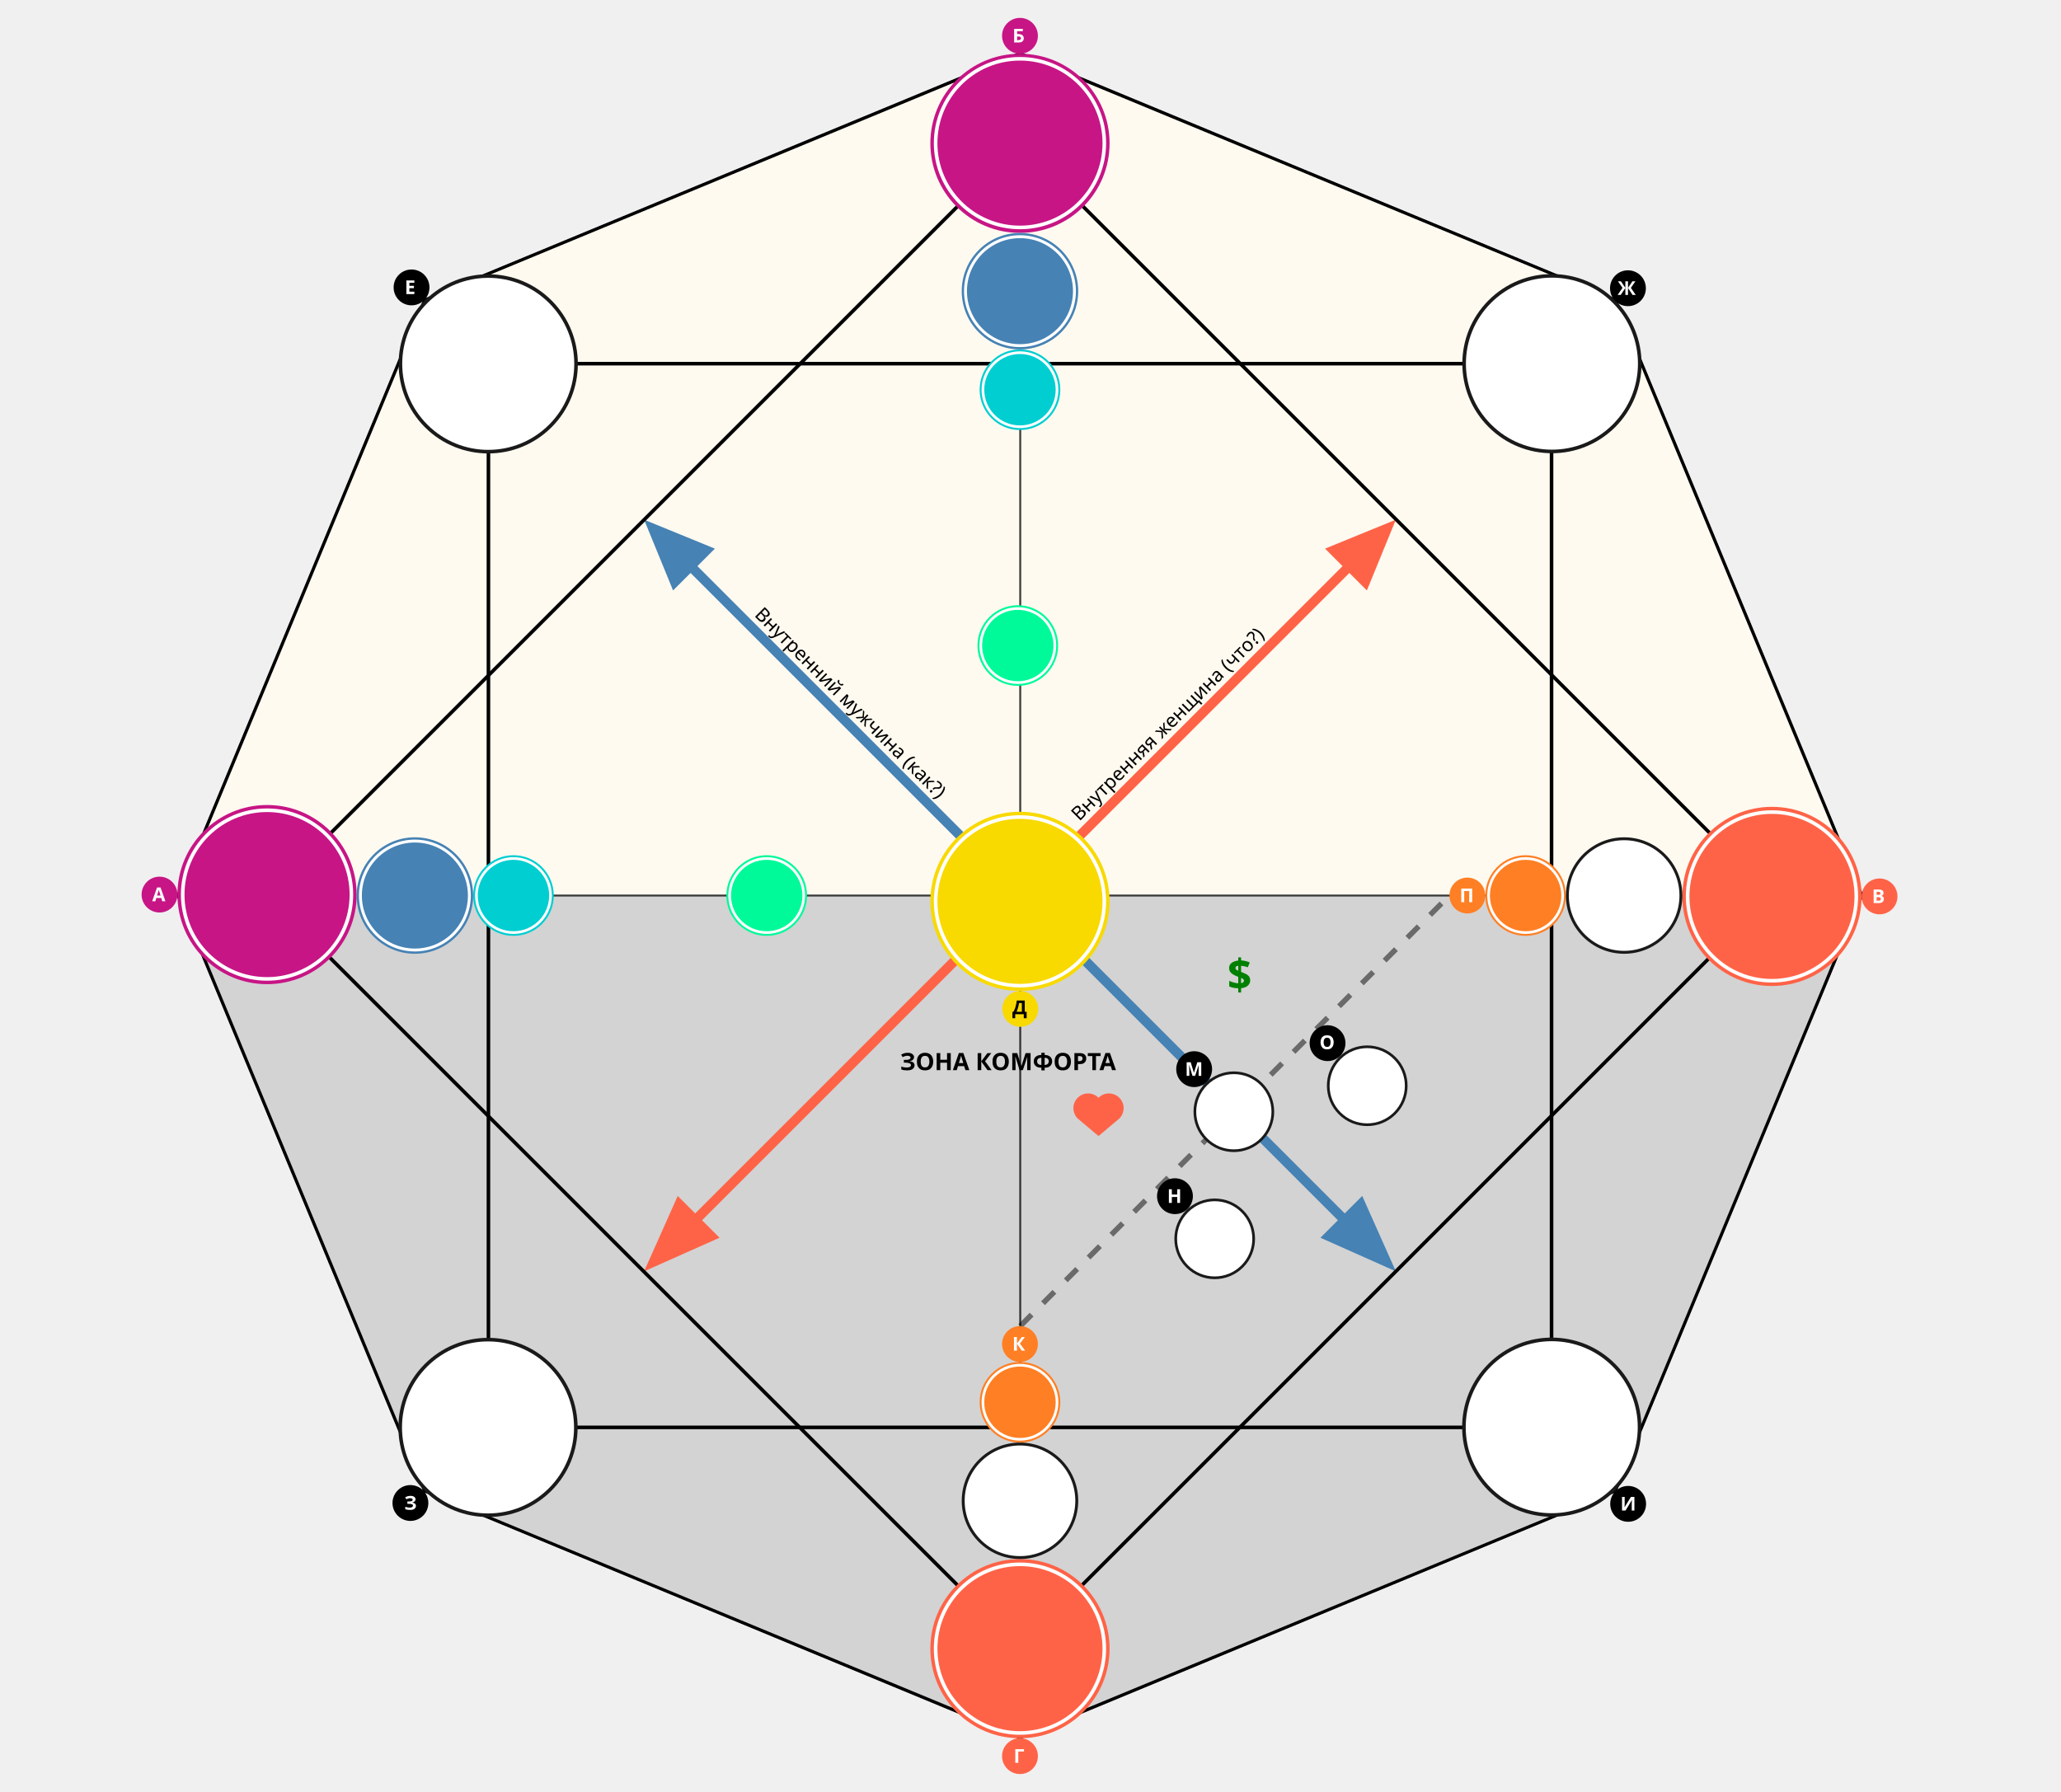
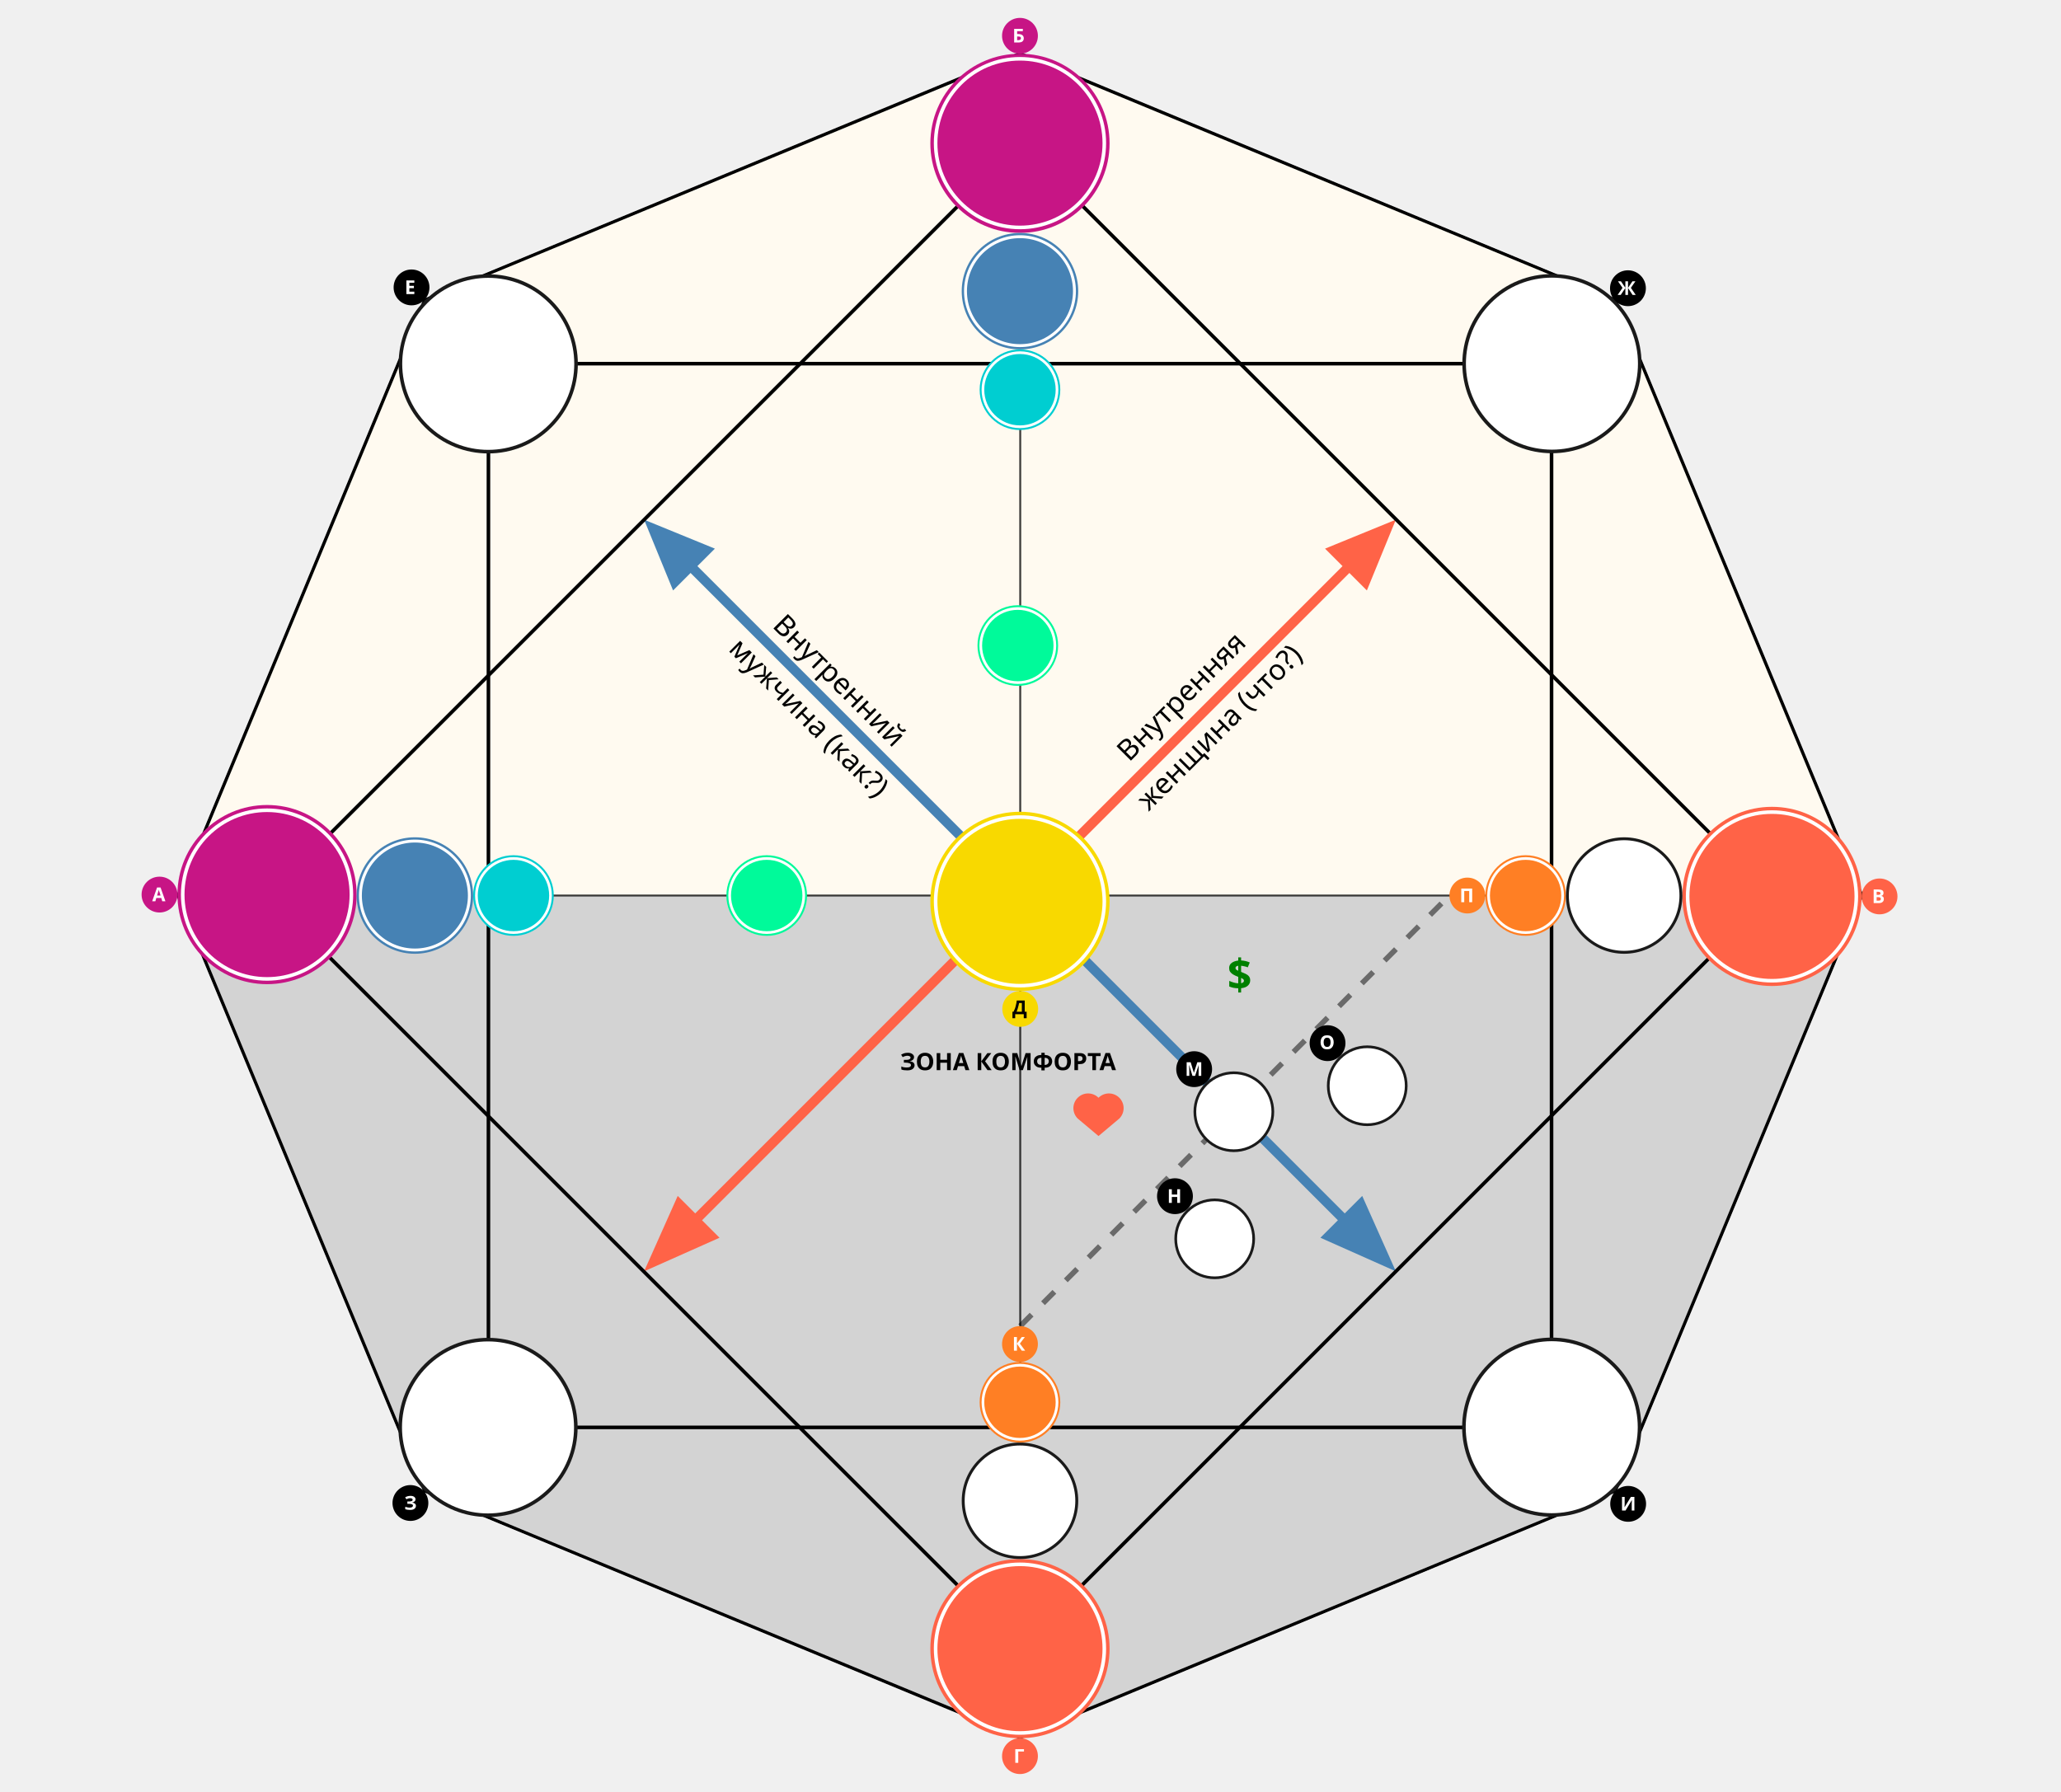
- <svg xmlns="http://www.w3.org/2000/svg" width="1150" height="1e3" version="1.1" viewBox="0 0 304.27 264.58">
-   <defs>
+ <svg xmlns="http://www.w3.org/2000/svg" width="1150" height="1e3" version="1.1" viewBox="0 0 304.27 264.58" id="svg238">
+   <defs id="defs8">
    <filter id="b" x="-4.32e-5" y="-4.32e-5" width="1" height="1" style="color-interpolation-filters:sRGB">
-       <feGaussianBlur stdDeviation="0" />
+       <feGaussianBlur stdDeviation="0" id="feGaussianBlur2" />
    </filter>
    <filter id="a" x="-4.32e-5" y="-4.32e-5" width="1" height="1" style="color-interpolation-filters:sRGB">
-       <feGaussianBlur stdDeviation="0" />
+       <feGaussianBlur stdDeviation="0" id="feGaussianBlur5" />
    </filter>
  </defs>
-   <g transform="translate(-4.3495 -22.484)">
-     <path transform="matrix(.71687 0 0 .71712 24.892 24.718)" d="m303.96 303.82-122.56 50.765-122.56-50.765-50.765-122.56 50.765-122.56 122.56-50.765 122.56 50.765 50.765 122.56z" style="fill:none;stop-color:#000000;stroke-width:.738;stroke:#000" />
-     <path d="m154.93 30.416-87.857 36.405-36.392 87.889h248.5l-36.392-87.889z" style="fill:#fffaf0;stop-color:#000000" />
-     <path d="m154.97 279-87.857-36.405-36.392-87.889h248.5l-36.392 87.889z" style="fill:#d3d3d3;stop-color:#000000" />
-     <path d="m154.97 218.28 63.364-63.574" style="fill:none;stroke-dasharray:2.381, 2.381;stroke-opacity:.498;stroke-width:.794;stroke:#000" />
-     <path d="m84.105 154.71 140.56-1e-5" style="fill:none;stroke-opacity:.75;stroke-width:.284px;stroke:#000" />
-     <path d="m109.89 103.49-10.451-4.274 4.278 10.446 2.581-2.581 95.568 95.576-2.581 2.581 11.135 4.958-4.962-11.131-2.581 2.581-47.442-47.446-48.126-48.13z" style="fill:#4682b4;stop-color:#000000" />
-     <path d="m154.97 80.53 1e-5 144.32" style="fill:none;stroke-opacity:.75;stroke-width:.288px;stroke:#000" />
-     <rect x="76.458" y="76.18" width="156.95" height="157.06" style="fill:none;stop-color:#000000;stroke-width:.529;stroke:#000" />
-     <path d="m199.97 103.49 10.451-4.274-4.278 10.446-2.581-2.581-48.126 48.13-47.442 47.446 2.581 2.581-11.135 4.958 4.962-11.131 2.581 2.581 95.568-95.576z" style="fill:#ff6347;stop-color:#000000" />
-     <path d="m30.685 154.71 36.391-87.889" style="fill:none;stroke-width:.397;stroke:#000" />
-     <rect transform="rotate(45)" x="140.48" y="-78.688" width="156.95" height="157.06" style="fill:none;stop-color:#000000;stroke-width:.529;stroke:#000" />
-     <path d="m279.18 154.71-36.391-87.889" style="fill:none;stroke-width:.397;stroke:#000" />
-     <path d="m242.79 242.6 36.391-87.889" style="fill:none;stroke-width:.397;stroke:#000" />
-     <path d="m67.076 242.6-36.391-87.889" style="fill:none;stroke-width:.397;stroke:#000" />
-     <path d="m67.061 242.6 87.889 36.391" style="fill:none;stroke-width:.397;stroke:#000" />
-     <path d="m242.81 242.6-87.889 36.391" style="fill:none;stroke-width:.397;stroke:#000" />
-     <path d="m154.92 30.422 87.889 36.391" style="fill:none;stroke-width:.397;stroke:#000" />
-     <path d="m154.95 30.422-87.889 36.391" style="fill:none;stroke-width:.397;stroke:#000" />
-     <circle cx="154.93" cy="265.91" r="13.229" style="fill:#ff6347;stop-color:#000000" />
-     <circle cx="154.93" cy="43.645" r="13.229" style="fill:#c71585;stop-color:#000000" />
-     <circle cx="265.95" cy="154.84" r="13.229" style="fill:#ff6347;stop-color:#000000" />
-     <circle cx="43.774" cy="154.57" r="13.229" style="fill:#c71585;stop-color:#000000" />
-     <circle transform="rotate(45)" cx="218.95" cy="110.91" r="13.229" style="fill:#1a1a1a;stop-color:#000000" />
-     <circle transform="rotate(45)" cx="218.95" cy="-111.22" r="13.229" style="fill:#1a1a1a;stop-color:#000000" />
-     <circle transform="rotate(45)" cx="329.97" cy="-.158" r="13.229" style="fill:#1a1a1a;stop-color:#000000" />
-     <circle transform="rotate(45)" cx="107.93" cy="-.158" r="13.229" style="fill:#1a1a1a;stop-color:#000000" />
-     <circle cx="154.93" cy="155.57" r="13.229" style="fill:#f8d900;stop-color:#000000" />
-     <circle transform="rotate(45)" cx="218.95" cy="110.91" r="12.7" style="fill:#fff;stop-color:#000000" />
-     <circle transform="rotate(45)" cx="218.95" cy="-111.22" r="12.7" style="fill:#fff;stop-color:#000000" />
-     <circle transform="rotate(45)" cx="329.97" cy="-.158" r="12.7" style="fill:#fff;stop-color:#000000" />
-     <circle transform="rotate(45)" cx="107.93" cy="-.158" r="12.7" style="fill:#fff;stop-color:#000000" />
-     <circle transform="matrix(.81243 0 0 .81243 47.456 65.76)" cx="132.29" cy="219.49" r="10.583" style="fill:#1a1a1a;filter:url(#b);stop-color:#000000" />
-     <circle transform="matrix(.81243 0 0 .81243 47.456 65.76)" cx="132.29" cy="219.49" r="10.054" style="fill:#fff;filter:url(#b);stop-color:#000000" />
-     <ellipse cx="43.774" cy="154.57" rx="12.451" ry="12.451" style="fill:none;stop-color:#000000;stroke-width:.529;stroke:#fff" />
-     <ellipse cx="154.93" cy="155.57" rx="12.451" ry="12.451" style="fill:none;stop-color:#000000;stroke-opacity:.995;stroke-width:.529;stroke:#fff" />
-     <ellipse cx="154.93" cy="43.615" rx="12.451" ry="12.451" style="fill:none;stop-color:#000000;stroke-width:.529;stroke:#fff" />
-     <ellipse cx="265.95" cy="154.84" rx="12.451" ry="12.451" style="fill:none;stop-color:#000000;stroke-width:.529;stroke:#fff" />
-     <ellipse cx="154.93" cy="265.91" rx="12.451" ry="12.451" style="fill:none;stop-color:#000000;stroke-width:.529;stroke:#fff" />
-     <circle cx="65.601" cy="154.71" r="8.599" style="fill:#4682b4;stop-color:#000000" />
-     <circle cx="65.601" cy="154.71" r="8.043" style="fill:none;stop-color:#000000;stroke-width:.43;stroke:#fff" />
-     <circle cx="154.93" cy="80.025" r="5.953" style="fill:#00ced1;stop-color:#000000" />
-     <circle cx="154.93" cy="80.025" r="5.47" style="fill:none;stop-color:#000000;stroke-width:.397;stroke:#fff" />
-     <circle cx="80.153" cy="154.71" r="5.953" style="fill:#00ced1;stop-color:#000000" />
-     <circle cx="80.153" cy="154.71" r="5.47" style="fill:none;stop-color:#000000;stroke-width:.397;stroke:#fff" />
-     <circle cx="154.61" cy="117.8" r="5.953" style="fill:#00fa9a;stop-color:#000000" />
-     <circle cx="229.58" cy="154.71" r="5.953" style="fill:#ff7f24;stop-color:#000000" />
-     <circle cx="229.58" cy="154.71" r="5.47" style="fill:none;stop-color:#000000;stroke-width:.397;stroke:#fff" />
-     <circle cx="154.93" cy="229.53" r="5.953" style="fill:#ff7f24;stop-color:#000000" />
-     <circle cx="154.93" cy="229.53" r="5.47" style="fill:none;stop-color:#000000;stroke-width:.397;stroke:#fff" />
-     <text transform="rotate(45)" x="182.969" y="-1.611" style="font-family:Montserrat;font-size:2.822px;line-height:1.25;stroke-width:.265;text-align:center;text-anchor:middle" xml:space="preserve">
-       <tspan x="182.969" y="-1.611" style="font-size:2.822px;stroke-width:.265;text-align:center;text-anchor:middle">Внутренний мужчина (как?)</tspan>
-     </text>
-     <text transform="rotate(-45)" x="35.301" y="217.431" style="font-family:Montserrat;font-size:2.822px;line-height:1.25;stroke-width:.265;text-align:center;text-anchor:middle" xml:space="preserve">
-       <tspan x="35.301" y="217.431" style="font-size:2.822px;stroke-width:.265;text-align:center;text-anchor:middle">Внутренняя женщина (что?)</tspan>
-     </text>
-     <circle cx="154.93" cy="281.78" r="2.646" style="fill:#ff6347;stop-color:#000000" />
-     <text x="137.228" y="180.493" style="font-family:Montserrat;font-size:3.528px;font-weight:bold;line-height:1.25;stroke-width:.265" xml:space="preserve">
-       <tspan x="137.228" y="180.493" style="font-family:Montserrat;font-weight:bold;stroke-width:.265">ЗОНА КОМФОРТА</tspan>
-     </text>
-     <path d="m163.45 184.57c-0.845 0.848-0.844 2.22 4e-3 3.067l4e-3 4e-3 3.067 2.581 3.07-2.584c0.848-0.848 0.848-2.222 0-3.07-0.848-0.848-2.222-0.848-3.07-1e-5 -0.848-0.848-2.222-0.848-3.07 1e-5l-4e-3 4e-3z" style="fill:#ff6347;stop-color:#000000" />
-     <text x="185.543" y="168.653" style="fill:#008000;font-family:Montserrat;font-size:6.35px;font-weight:bold;line-height:1.25;stroke-width:.265" xml:space="preserve">
-       <tspan x="185.543" y="168.653" style="fill:#008000;font-family:Montserrat;font-size:6.35px;font-weight:bold;stroke-width:.265">$</tspan>
-     </text>
-     <circle cx="154.93" cy="65.473" r="8.599" style="fill:#4682b4;stop-color:#000000" />
-     <circle cx="154.93" cy="65.473" r="8.043" style="fill:none;stop-color:#000000;stroke-width:.43;stroke:#fff" />
-     <circle transform="matrix(.81243 0 0 .81243 136.65 -23.61)" cx="132.29" cy="219.49" r="10.583" style="fill:#1a1a1a;filter:url(#a);stop-color:#000000" />
-     <circle transform="matrix(.81243 0 0 .81243 136.65 -23.61)" cx="132.29" cy="219.49" r="10.054" style="fill:#fff;filter:url(#a);stop-color:#000000" />
-     <circle cx="117.54" cy="154.71" r="5.953" style="fill:#00fa9a;stop-color:#000000" />
-     <circle cx="117.54" cy="154.71" r="5.47" style="fill:none;stop-color:#000000;stroke-width:.397;stroke:#fff" />
-     <circle cx="281.83" cy="154.84" r="2.646" style="fill:#ff6347;stop-color:#000000" />
-     <circle cx="154.93" cy="27.77" r="2.646" style="fill:#c71585;stop-color:#000000" />
-     <circle cx="27.899" cy="154.57" r="2.646" style="fill:#c71585;stop-color:#000000" />
-     <circle transform="rotate(-45)" cx=".132" cy="345.95" r="2.646" style="stop-color:#000000" />
-     <circle transform="rotate(-45)" cx="127.03" cy="219.01" r="2.646" style="stop-color:#000000" />
-     <circle transform="rotate(-45)" cx=".132" cy="91.942" r="2.646" style="stop-color:#000000" />
-     <circle transform="rotate(-45)" cx="-126.9" cy="218.74" r="2.646" style="stop-color:#000000" />
-     <circle cx="154.93" cy="220.93" r="2.646" style="fill:#ff7f24;stop-color:#000000" />
-     <circle cx="220.98" cy="154.71" r="2.646" style="fill:#ff7f24;stop-color:#000000" />
-     <circle transform="rotate(45)" cx="263.85" cy=".091" r="5.953" style="fill:#1a1a1a;stop-color:#000000" />
-     <circle transform="rotate(45)" cx="263.85" cy=".091" r="5.556" style="fill:#fff;stop-color:#000000" />
-     <circle transform="rotate(-45)" cx=".212" cy="255.26" r="2.646" style="stop-color:#000000" />
-     <circle transform="rotate(45)" cx="275.12" cy="15.359" r="5.953" style="fill:#1a1a1a;stop-color:#000000" />
-     <circle transform="rotate(45)" cx="275.12" cy="15.359" r="5.556" style="fill:#fff;stop-color:#000000" />
-     <circle transform="rotate(-45)" cx="-15.055" cy="266.52" r="2.646" style="stop-color:#000000" />
-     <circle transform="rotate(45)" cx="275.06" cy="-16.547" r="5.953" style="fill:#1a1a1a;stop-color:#000000" />
-     <circle transform="rotate(45)" cx="275.06" cy="-16.547" r="5.556" style="fill:#fff;stop-color:#000000" />
-     <circle transform="rotate(-45)" cx="16.85" cy="266.47" r="2.646" style="stop-color:#000000" />
-     <text x="26.816" y="155.557" style="fill:#ffffff;font-family:Montserrat;font-size:2.822px;font-weight:bold;line-height:1.25;stroke-width:.265" xml:space="preserve">
-       <tspan x="26.816" y="155.557" style="fill:#ffffff;font-family:Montserrat;font-size:2.822px;font-weight:bold;stroke-width:.265">A</tspan>
-     </text>
-     <text x="64.096" y="65.907" style="fill:#ffffff;font-family:Montserrat;font-size:2.822px;font-weight:bold;line-height:1.25;stroke-width:.265" xml:space="preserve">
-       <tspan x="64.096" y="65.907" style="fill:#ffffff;font-family:Montserrat;font-size:2.822px;font-weight:bold;stroke-width:.265">Е</tspan>
-     </text>
-     <text x="153.82" y="28.758" style="fill:#ffffff;font-family:Montserrat;font-size:2.822px;font-weight:bold;line-height:1.25;stroke-width:.265" xml:space="preserve">
-       <tspan x="153.82" y="28.758" style="fill:#ffffff;font-family:Montserrat;font-size:2.822px;font-weight:bold;stroke-width:.265">Б</tspan>
-     </text>
-     <text x="243.165" y="66.033" style="fill:#ffffff;font-family:Montserrat;font-size:2.822px;font-weight:bold;line-height:1.25;stroke-width:.265" xml:space="preserve">
-       <tspan x="243.165" y="66.033" style="fill:#ffffff;font-family:Montserrat;font-size:2.822px;font-weight:bold;stroke-width:.265">Ж</tspan>
-     </text>
-     <text x="280.712" y="155.829" style="fill:#ffffff;font-family:Montserrat;font-size:2.822px;font-weight:bold;line-height:1.25;stroke-width:.265" xml:space="preserve">
-       <tspan x="280.712" y="155.829" style="fill:#ffffff;font-family:Montserrat;font-size:2.822px;font-weight:bold;stroke-width:.265">В</tspan>
-     </text>
-     <text x="243.561" y="245.52" style="fill:#ffffff;font-family:Montserrat;font-size:2.822px;font-weight:bold;line-height:1.25;stroke-width:.265" xml:space="preserve">
-       <tspan x="243.561" y="245.52" style="fill:#ffffff;font-family:Montserrat;font-size:2.822px;font-weight:bold;stroke-width:.265">И</tspan>
-     </text>
-     <text x="153.991" y="282.769" style="fill:#ffffff;font-family:Montserrat;font-size:2.822px;font-weight:bold;line-height:1.25;stroke-width:.265" xml:space="preserve">
-       <tspan x="153.991" y="282.769" style="fill:#ffffff;font-family:Montserrat;font-size:2.822px;font-weight:bold;stroke-width:.265">Г</tspan>
-     </text>
-     <text x="64.038" y="245.399" style="fill:#ffffff;font-family:Montserrat;font-size:2.822px;font-weight:bold;line-height:1.25;stroke-width:.265" xml:space="preserve">
-       <tspan x="64.038" y="245.399" style="fill:#ffffff;font-family:Montserrat;font-size:2.822px;font-weight:bold;stroke-width:.265">З</tspan>
-     </text>
-     <circle cx="154.97" cy="171.45" r="2.646" style="fill:#f8d900;stop-color:#000000" />
-     <text x="153.803" y="172.23" style="fill:#000000;font-family:Montserrat;font-size:2.822px;font-weight:bold;line-height:1.25;stroke-width:.265" xml:space="preserve">
-       <tspan x="153.803" y="172.23" style="fill:#000000;font-family:Montserrat;font-size:2.822px;font-weight:bold;stroke-width:.265">Д</tspan>
-     </text>
-     <text x="219.83" y="155.697" style="fill:#ffffff;font-family:Montserrat;font-size:2.822px;font-weight:bold;line-height:1.25;stroke-width:.265" xml:space="preserve">
-       <tspan x="219.83" y="155.697" style="fill:#ffffff;font-family:Montserrat;font-size:2.822px;font-weight:bold;stroke-width:.265">П</tspan>
-     </text>
-     <text x="199.15" y="177.391" style="fill:#ffffff;font-family:Montserrat;font-size:2.822px;font-weight:bold;line-height:1.25;stroke-width:.265" xml:space="preserve">
-       <tspan x="199.15" y="177.391" style="fill:#ffffff;font-family:Montserrat;font-size:2.822px;font-weight:bold;stroke-width:.265">О</tspan>
-     </text>
-     <text x="179.288" y="181.335" style="fill:#ffffff;font-family:Montserrat;font-size:2.822px;font-weight:bold;line-height:1.25;stroke-width:.265" xml:space="preserve">
-       <tspan x="179.288" y="181.335" style="fill:#ffffff;font-family:Montserrat;font-size:2.822px;font-weight:bold;stroke-width:.265">М</tspan>
-     </text>
-     <text x="176.663" y="200.094" style="fill:#ffffff;font-family:Montserrat;font-size:2.822px;font-weight:bold;line-height:1.25;stroke-width:.265" xml:space="preserve">
-       <tspan x="176.663" y="200.094" style="fill:#ffffff;font-family:Montserrat;font-size:2.822px;font-weight:bold;stroke-width:.265">Н</tspan>
-     </text>
-     <text x="153.792" y="221.916" style="fill:#ffffff;font-family:Montserrat;font-size:2.822px;font-weight:bold;line-height:1.25;stroke-width:.265" xml:space="preserve">
-       <tspan x="153.792" y="221.916" style="fill:#ffffff;font-family:Montserrat;font-size:2.822px;font-weight:bold;stroke-width:.265">К</tspan>
-     </text>
-     <circle cx="154.61" cy="117.8" r="5.47" style="fill:none;stop-color:#000000;stroke-width:.397;stroke:#fff" />
-   </g>
+   <path id="path10" style="fill:none;stroke:#000000;stroke-width:0.529" d="M 238.442,220.109 150.583,256.514 62.723,220.109 26.331,132.219 62.723,44.329 150.583,7.924 l 87.86,36.405 36.392,87.89 z" />
+   <path id="path12" style="fill:#fffaf0" d="m 150.581,7.932 -87.857,36.405 -36.392,87.889 h 248.5 l -36.392,-87.889 z" />
+   <path id="path14" style="fill:#d3d3d3" d="m 150.62,256.516 -87.857,-36.405 -36.392,-87.889 h 248.5 l -36.392,87.889 z" />
+   <path id="path16" style="fill:none;stroke:#000000;stroke-width:0.794;stroke-dasharray:2.381, 2.381;stroke-opacity:0.498" d="m 150.62,195.796 63.364,-63.574" />
+   <path id="path18" style="fill:none;stroke:#000000;stroke-width:0.284px;stroke-opacity:0.75" d="m 79.755,132.226 140.56,-1e-5" />
+   <path id="path20" style="fill:#4682b4" d="m 105.54,81.006 -10.451,-4.274 4.278,10.446 2.581,-2.581 95.568,95.576 -2.581,2.581 11.135,4.958 -4.962,-11.131 -2.581,2.581 -47.442,-47.446 -48.126,-48.13 z" />
+   <path id="path22" style="fill:none;stroke:#000000;stroke-width:0.288px;stroke-opacity:0.75" d="m 150.62,58.046 1e-5,144.32" />
+   <rect id="rect24" style="fill:none;stroke:#000000;stroke-width:0.529" height="157.06" width="156.95" y="53.696" x="72.108" />
+   <path id="path26" style="fill:#ff6347" d="m 195.62,81.006 10.451,-4.274 -4.278,10.446 -2.581,-2.581 -48.126,48.13 -47.442,47.446 2.581,2.581 -11.135,4.958 4.962,-11.131 2.581,2.581 95.568,-95.576 z" />
+   <path id="path28" style="fill:none;stroke:#000000;stroke-width:0.397" d="M 26.335,132.226 62.727,44.337" />
+   <rect id="rect30" style="fill:none;stroke:#000000;stroke-width:0.529" height="157.06" width="156.95" y="-91.511" x="121.506" transform="rotate(45)" />
+   <path id="path32" style="fill:none;stroke:#000000;stroke-width:0.397" d="M 274.83,132.226 238.44,44.337" />
+   <path id="path34" style="fill:none;stroke:#000000;stroke-width:0.397" d="m 238.44,220.116 36.391,-87.889" />
+   <path id="path36" style="fill:none;stroke:#000000;stroke-width:0.397" d="M 62.727,220.116 26.335,132.227" />
+   <path id="path38" style="fill:none;stroke:#000000;stroke-width:0.397" d="m 62.712,220.116 87.889,36.391" />
+   <path id="path40" style="fill:none;stroke:#000000;stroke-width:0.397" d="m 238.46,220.116 -87.889,36.391" />
+   <path id="path42" style="fill:none;stroke:#000000;stroke-width:0.397" d="m 150.571,7.938 87.889,36.391" />
+   <path id="path44" style="fill:none;stroke:#000000;stroke-width:0.397" d="M 150.601,7.938 62.712,44.329" />
+   <circle id="circle46" style="fill:#ff6347" r="13.229" cy="243.426" cx="150.58" />
+   <circle id="circle48" style="fill:#c71585" r="13.229" cy="21.161" cx="150.58" />
+   <circle id="circle50" style="fill:#ff6347" r="13.229" cy="132.356" cx="261.601" />
+   <circle id="circle52" style="fill:#c71585" r="13.229" cy="132.086" cx="39.425" />
+   <circle id="circle54" style="fill:#1a1a1a" r="13.229" cy="98.087" cx="199.976" transform="rotate(45)" />
+   <circle id="circle56" style="fill:#1a1a1a" r="13.229" cy="-124.043" cx="199.976" transform="rotate(45)" />
+   <circle id="circle58" style="fill:#1a1a1a" r="13.229" cy="-12.981" cx="310.996" transform="rotate(45)" />
+   <circle id="circle60" style="fill:#1a1a1a" r="13.229" cy="-12.981" cx="88.956" transform="rotate(45)" />
+   <circle id="circle62" style="fill:#f8d900" r="13.229" cy="133.086" cx="150.58" />
+   <circle id="circle64" style="fill:#ffffff" r="12.7" cy="98.087" cx="199.976" transform="rotate(45)" />
+   <circle id="circle66" style="fill:#ffffff" r="12.7" cy="-124.043" cx="199.976" transform="rotate(45)" />
+   <circle id="circle68" style="fill:#ffffff" r="12.7" cy="-12.981" cx="310.996" transform="rotate(45)" />
+   <circle id="circle70" style="fill:#ffffff" r="12.7" cy="-12.981" cx="88.956" transform="rotate(45)" />
+   <circle id="circle72" style="fill:#1a1a1a;filter:url(#b)" r="10.583" cy="219.49" cx="132.29" transform="matrix(0.81243,0,0,0.81243,43.1065,43.276)" />
+   <circle id="circle74" style="fill:#ffffff;filter:url(#b)" r="10.054" cy="219.49" cx="132.29" transform="matrix(0.81243,0,0,0.81243,43.1065,43.276)" />
+   <circle r="12.451" id="ellipse76" style="fill:none;stroke:#ffffff;stroke-width:0.529" cy="132.086" cx="39.425" />
+   <circle r="12.451" id="ellipse78" style="fill:none;stroke:#ffffff;stroke-width:0.529;stroke-opacity:0.995" cy="133.086" cx="150.58" />
+   <circle r="12.451" id="ellipse80" style="fill:none;stroke:#ffffff;stroke-width:0.529" cy="21.131" cx="150.58" />
+   <circle r="12.451" id="ellipse82" style="fill:none;stroke:#ffffff;stroke-width:0.529" cy="132.356" cx="261.601" />
+   <circle r="12.451" id="ellipse84" style="fill:none;stroke:#ffffff;stroke-width:0.529" cy="243.426" cx="150.58" />
+   <circle id="circle86" style="fill:#4682b4" r="8.599" cy="132.226" cx="61.251" />
+   <circle id="circle88" style="fill:none;stroke:#ffffff;stroke-width:0.43" r="8.043" cy="132.226" cx="61.251" />
+   <circle id="circle90" style="fill:#00ced1" r="5.953" cy="57.541" cx="150.58" />
+   <circle id="circle92" style="fill:none;stroke:#ffffff;stroke-width:0.397" r="5.47" cy="57.541" cx="150.58" />
+   <circle id="circle94" style="fill:#00ced1" r="5.953" cy="132.226" cx="75.803" />
+   <circle id="circle96" style="fill:none;stroke:#ffffff;stroke-width:0.397" r="5.47" cy="132.226" cx="75.803" />
+   <circle id="circle98" style="fill:#00fa9a" r="5.953" cy="95.316" cx="150.261" />
+   <circle id="circle100" style="fill:#ff7f24" r="5.953" cy="132.226" cx="225.231" />
+   <circle id="circle102" style="fill:none;stroke:#ffffff;stroke-width:0.397" r="5.47" cy="132.226" cx="225.231" />
+   <circle id="circle104" style="fill:#ff7f24" r="5.953" cy="207.046" cx="150.58" />
+   <circle id="circle106" style="fill:none;stroke:#ffffff;stroke-width:0.397" r="5.47" cy="207.046" cx="150.58" />
+   <text id="text110" xml:space="preserve" style="font-size:4.233px;line-height:1.25;font-family:Montserrat;text-align:center;text-anchor:middle;stroke-width:0.265" y="-15.128" x="160.328" transform="rotate(45)">
+     <tspan id="tspan108" style="font-size:4.233px;text-align:center;text-anchor:middle;stroke-width:0.265" y="-15.128" x="160.328">Внутренний</tspan>
+   </text>
+   <text xml:space="preserve" style="font-size:4.233px;line-height:1.25;font-family:Montserrat;text-align:center;text-anchor:middle;stroke-width:0.265" y="-8.092" x="161.022" transform="rotate(45)" id="text4064">
+     <tspan style="font-size:4.233px;text-align:center;text-anchor:middle;stroke-width:0.265" y="-8.092" x="161.022" id="tspan4066">мужчина (как?)</tspan>
+   </text>
+   <text id="text114" xml:space="preserve" style="font-size:4.233px;line-height:1.25;font-family:Montserrat;text-align:center;text-anchor:middle;stroke-width:0.265" y="197.478" x="52.262" transform="rotate(-45)">
+     <tspan id="tspan112" style="font-size:4.233px;text-align:center;text-anchor:middle;stroke-width:0.265" y="197.478" x="52.262">Внутренняя</tspan>
+   </text>
+   <text xml:space="preserve" style="font-size:4.233px;line-height:1.25;font-family:Montserrat;text-align:center;text-anchor:middle;stroke-width:0.265" y="204.657" x="53.009" transform="rotate(-45)" id="text4068">
+     <tspan style="font-size:4.233px;text-align:center;text-anchor:middle;stroke-width:0.265" y="204.657" x="53.009" id="tspan4070">женщина (что?)</tspan>
+   </text>
+   <circle id="circle116" style="fill:#ff6347" r="2.646" cy="259.296" cx="150.58" />
+   <text id="text120" xml:space="preserve" style="font-weight:bold;font-size:3.528px;line-height:1.25;font-family:Montserrat;stroke-width:0.265" y="158.009" x="132.878">
+     <tspan id="tspan118" style="font-weight:bold;font-family:Montserrat;stroke-width:0.265" y="158.009" x="132.878">ЗОНА КОМФОРТА</tspan>
+   </text>
+   <path id="path122" style="fill:#ff6347" d="m 159.101,162.086 c -0.845,0.848 -0.844,2.22 0.004,3.067 l 0.004,0.004 3.067,2.581 3.07,-2.584 c 0.848,-0.848 0.848,-2.222 0,-3.07 -0.848,-0.848 -2.222,-0.848 -3.07,-1e-5 -0.848,-0.848 -2.222,-0.848 -3.07,1e-5 l -0.004,0.004 z" />
+   <text id="text126" xml:space="preserve" style="font-weight:bold;font-size:6.35px;line-height:1.25;font-family:Montserrat;fill:#008000;stroke-width:0.265" y="146.169" x="181.194">
+     <tspan id="tspan124" style="font-weight:bold;font-size:6.35px;font-family:Montserrat;fill:#008000;stroke-width:0.265" y="146.169" x="181.194">$</tspan>
+   </text>
+   <circle id="circle128" style="fill:#4682b4" r="8.599" cy="42.989" cx="150.58" />
+   <circle id="circle130" style="fill:none;stroke:#ffffff;stroke-width:0.43" r="8.043" cy="42.989" cx="150.58" />
+   <circle id="circle132" style="fill:#1a1a1a;filter:url(#a)" r="10.583" cy="219.49" cx="132.29" transform="matrix(0.81243,0,0,0.81243,132.3005,-46.094)" />
+   <circle id="circle134" style="fill:#ffffff;filter:url(#a)" r="10.054" cy="219.49" cx="132.29" transform="matrix(0.81243,0,0,0.81243,132.3005,-46.094)" />
+   <circle id="circle136" style="fill:#00fa9a" r="5.953" cy="132.226" cx="113.191" />
+   <circle id="circle138" style="fill:none;stroke:#ffffff;stroke-width:0.397" r="5.47" cy="132.226" cx="113.191" />
+   <circle id="circle140" style="fill:#ff6347" r="2.646" cy="132.356" cx="277.481" />
+   <circle id="circle142" style="fill:#c71585" r="2.646" cy="5.286" cx="150.58" />
+   <circle id="circle144" style="fill:#c71585" r="2.646" cy="132.086" cx="23.549" />
+   <circle id="circle146" r="2.646" cy="326.976" cx="12.955" transform="rotate(-45)" />
+   <circle id="circle148" r="2.646" cy="200.036" cx="139.853" transform="rotate(-45)" />
+   <circle id="circle150" r="2.646" cy="72.968" cx="12.955" transform="rotate(-45)" />
+   <circle id="circle152" r="2.646" cy="199.766" cx="-114.077" transform="rotate(-45)" />
+   <circle id="circle154" style="fill:#ff7f24" r="2.646" cy="198.446" cx="150.58" />
+   <circle id="circle156" style="fill:#ff7f24" r="2.646" cy="132.226" cx="216.63" />
+   <circle id="circle158" style="fill:#1a1a1a" r="5.953" cy="-12.732" cx="244.876" transform="rotate(45)" />
+   <circle id="circle160" style="fill:#ffffff" r="5.556" cy="-12.732" cx="244.876" transform="rotate(45)" />
+   <circle id="circle162" r="2.646" cy="236.286" cx="13.035" transform="rotate(-45)" />
+   <circle id="circle164" style="fill:#1a1a1a" r="5.953" cy="2.536" cx="256.146" transform="rotate(45)" />
+   <circle id="circle166" style="fill:#ffffff" r="5.556" cy="2.536" cx="256.146" transform="rotate(45)" />
+   <circle id="circle168" r="2.646" cy="247.546" cx="-2.232" transform="rotate(-45)" />
+   <circle id="circle170" style="fill:#1a1a1a" r="5.953" cy="-29.37" cx="256.086" transform="rotate(45)" />
+   <circle id="circle172" style="fill:#ffffff" r="5.556" cy="-29.37" cx="256.086" transform="rotate(45)" />
+   <circle id="circle174" r="2.646" cy="247.496" cx="29.673" transform="rotate(-45)" />
+   <text id="text178" xml:space="preserve" style="font-weight:bold;font-size:2.822px;line-height:1.25;font-family:Montserrat;fill:#ffffff;stroke-width:0.265" y="133.073" x="22.467">
+     <tspan id="tspan176" style="font-weight:bold;font-size:2.822px;font-family:Montserrat;fill:#ffffff;stroke-width:0.265" y="133.073" x="22.467">A</tspan>
+   </text>
+   <text id="text182" xml:space="preserve" style="font-weight:bold;font-size:2.822px;line-height:1.25;font-family:Montserrat;fill:#ffffff;stroke-width:0.265" y="43.423" x="59.746">
+     <tspan id="tspan180" style="font-weight:bold;font-size:2.822px;font-family:Montserrat;fill:#ffffff;stroke-width:0.265" y="43.423" x="59.746">Е</tspan>
+   </text>
+   <text id="text186" xml:space="preserve" style="font-weight:bold;font-size:2.822px;line-height:1.25;font-family:Montserrat;fill:#ffffff;stroke-width:0.265" y="6.274" x="149.471">
+     <tspan id="tspan184" style="font-weight:bold;font-size:2.822px;font-family:Montserrat;fill:#ffffff;stroke-width:0.265" y="6.274" x="149.471">Б</tspan>
+   </text>
+   <text id="text190" xml:space="preserve" style="font-weight:bold;font-size:2.822px;line-height:1.25;font-family:Montserrat;fill:#ffffff;stroke-width:0.265" y="43.549" x="238.816">
+     <tspan id="tspan188" style="font-weight:bold;font-size:2.822px;font-family:Montserrat;fill:#ffffff;stroke-width:0.265" y="43.549" x="238.816">Ж</tspan>
+   </text>
+   <text id="text194" xml:space="preserve" style="font-weight:bold;font-size:2.822px;line-height:1.25;font-family:Montserrat;fill:#ffffff;stroke-width:0.265" y="133.345" x="276.362">
+     <tspan id="tspan192" style="font-weight:bold;font-size:2.822px;font-family:Montserrat;fill:#ffffff;stroke-width:0.265" y="133.345" x="276.362">В</tspan>
+   </text>
+   <text id="text198" xml:space="preserve" style="font-weight:bold;font-size:2.822px;line-height:1.25;font-family:Montserrat;fill:#ffffff;stroke-width:0.265" y="223.036" x="239.211">
+     <tspan id="tspan196" style="font-weight:bold;font-size:2.822px;font-family:Montserrat;fill:#ffffff;stroke-width:0.265" y="223.036" x="239.211">И</tspan>
+   </text>
+   <text id="text202" xml:space="preserve" style="font-weight:bold;font-size:2.822px;line-height:1.25;font-family:Montserrat;fill:#ffffff;stroke-width:0.265" y="260.285" x="149.641">
+     <tspan id="tspan200" style="font-weight:bold;font-size:2.822px;font-family:Montserrat;fill:#ffffff;stroke-width:0.265" y="260.285" x="149.641">Г</tspan>
+   </text>
+   <text id="text206" xml:space="preserve" style="font-weight:bold;font-size:2.822px;line-height:1.25;font-family:Montserrat;fill:#ffffff;stroke-width:0.265" y="222.915" x="59.689">
+     <tspan id="tspan204" style="font-weight:bold;font-size:2.822px;font-family:Montserrat;fill:#ffffff;stroke-width:0.265" y="222.915" x="59.689">З</tspan>
+   </text>
+   <circle id="circle208" style="fill:#f8d900" r="2.646" cy="148.966" cx="150.62" />
+   <text id="text212" xml:space="preserve" style="font-weight:bold;font-size:2.822px;line-height:1.25;font-family:Montserrat;fill:#000000;stroke-width:0.265" y="149.746" x="149.454">
+     <tspan id="tspan210" style="font-weight:bold;font-size:2.822px;font-family:Montserrat;fill:#000000;stroke-width:0.265" y="149.746" x="149.454">Д</tspan>
+   </text>
+   <text id="text216" xml:space="preserve" style="font-weight:bold;font-size:2.822px;line-height:1.25;font-family:Montserrat;fill:#ffffff;stroke-width:0.265" y="133.213" x="215.481">
+     <tspan id="tspan214" style="font-weight:bold;font-size:2.822px;font-family:Montserrat;fill:#ffffff;stroke-width:0.265" y="133.213" x="215.481">П</tspan>
+   </text>
+   <text id="text220" xml:space="preserve" style="font-weight:bold;font-size:2.822px;line-height:1.25;font-family:Montserrat;fill:#ffffff;stroke-width:0.265" y="154.907" x="194.801">
+     <tspan id="tspan218" style="font-weight:bold;font-size:2.822px;font-family:Montserrat;fill:#ffffff;stroke-width:0.265" y="154.907" x="194.801">О</tspan>
+   </text>
+   <text id="text224" xml:space="preserve" style="font-weight:bold;font-size:2.822px;line-height:1.25;font-family:Montserrat;fill:#ffffff;stroke-width:0.265" y="158.851" x="174.939">
+     <tspan id="tspan222" style="font-weight:bold;font-size:2.822px;font-family:Montserrat;fill:#ffffff;stroke-width:0.265" y="158.851" x="174.939">М</tspan>
+   </text>
+   <text id="text228" xml:space="preserve" style="font-weight:bold;font-size:2.822px;line-height:1.25;font-family:Montserrat;fill:#ffffff;stroke-width:0.265" y="177.61" x="172.314">
+     <tspan id="tspan226" style="font-weight:bold;font-size:2.822px;font-family:Montserrat;fill:#ffffff;stroke-width:0.265" y="177.61" x="172.314">Н</tspan>
+   </text>
+   <text id="text232" xml:space="preserve" style="font-weight:bold;font-size:2.822px;line-height:1.25;font-family:Montserrat;fill:#ffffff;stroke-width:0.265" y="199.432" x="149.442">
+     <tspan id="tspan230" style="font-weight:bold;font-size:2.822px;font-family:Montserrat;fill:#ffffff;stroke-width:0.265" y="199.432" x="149.442">К</tspan>
+   </text>
+   <circle id="circle234" style="fill:none;stroke:#ffffff;stroke-width:0.397" r="5.47" cy="95.316" cx="150.261" />
</svg>
